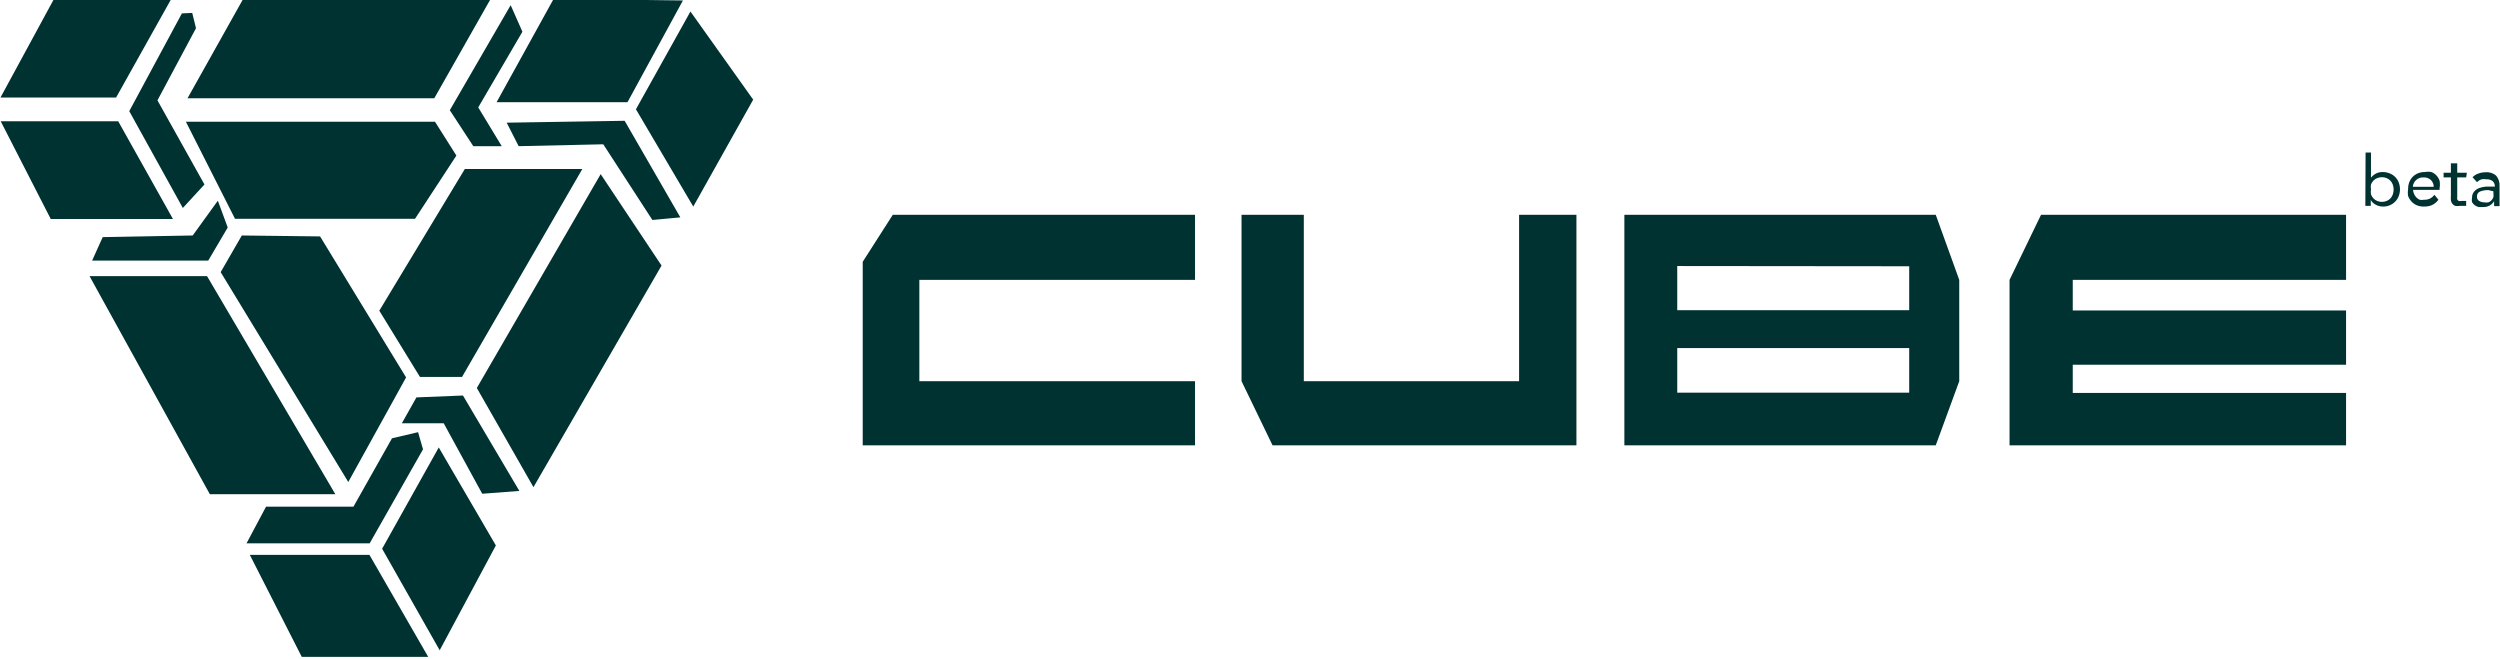
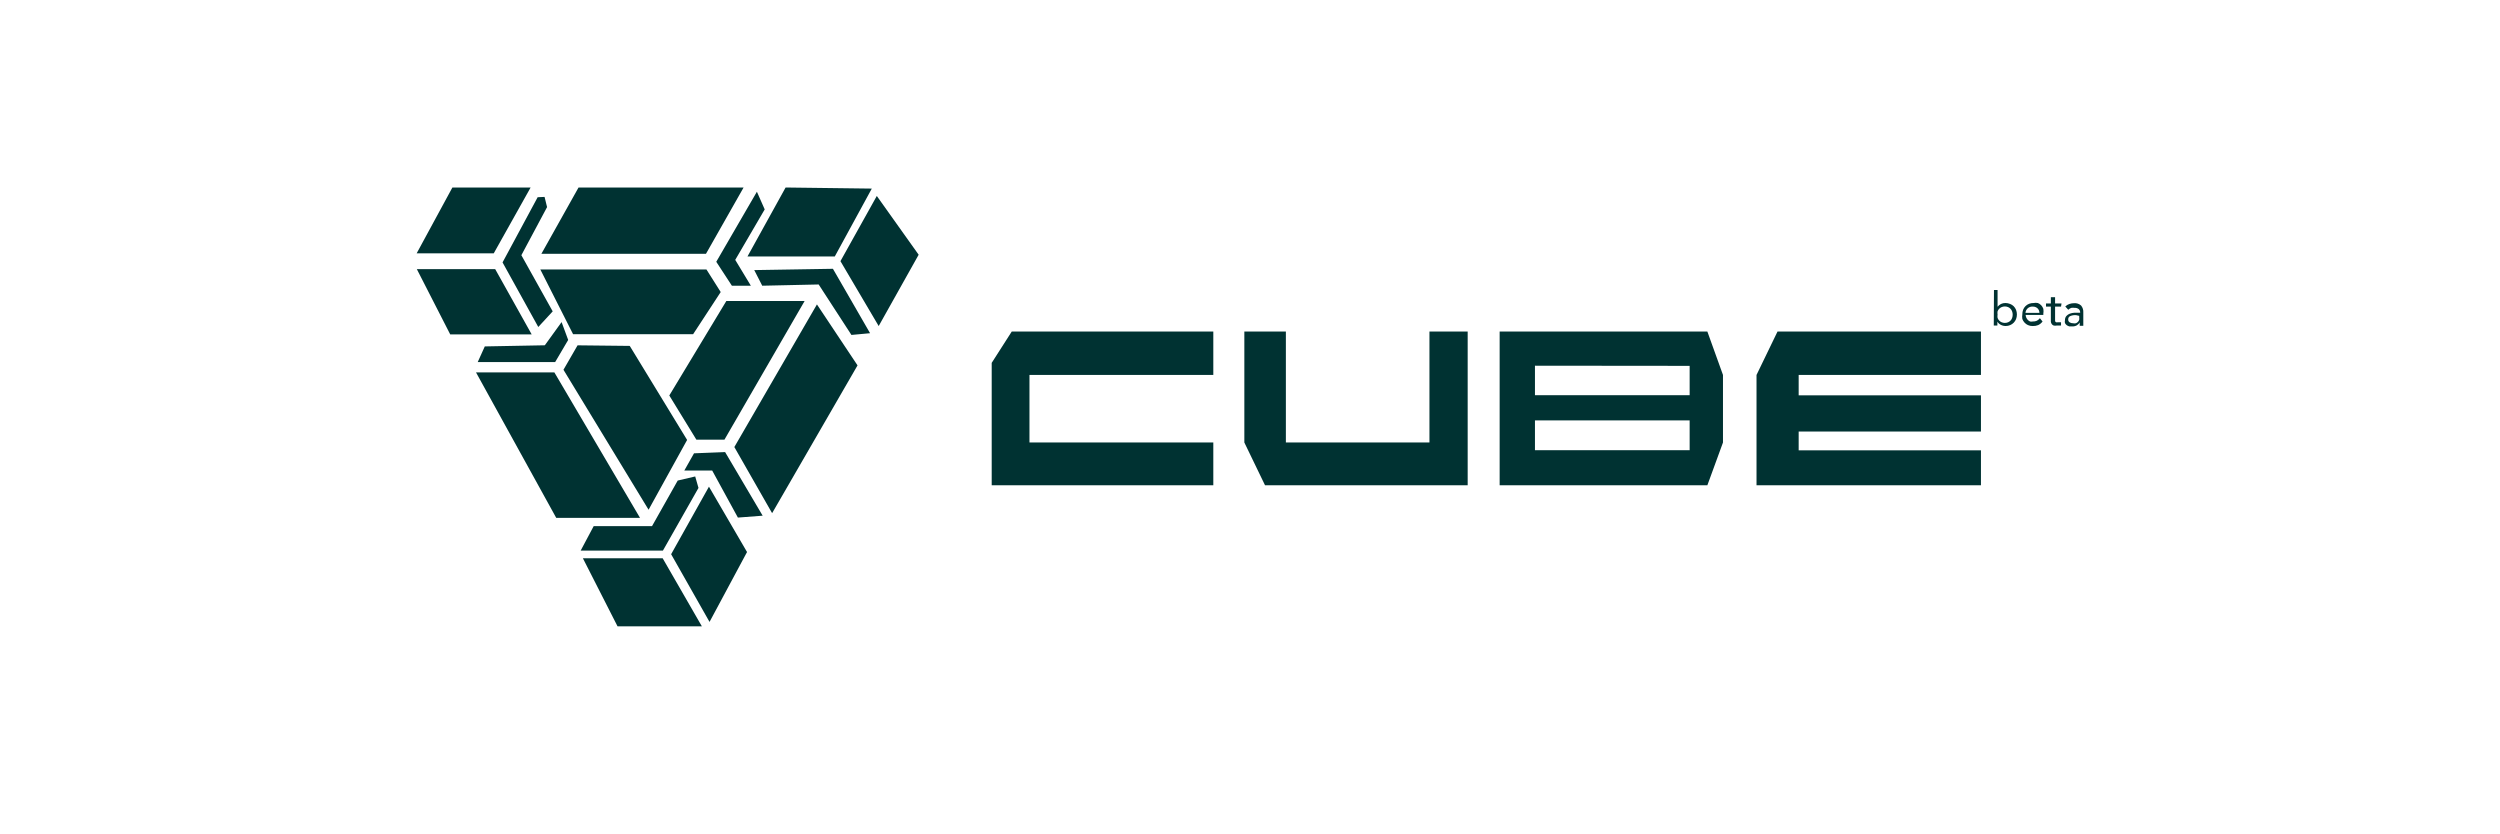
- <svg xmlns="http://www.w3.org/2000/svg" id="CUBE" viewBox="0 0 106.38 28.01">
-   <defs>
-     <style>.cls-1{fill:#003232;}</style>
-   </defs>
-   <path id="icon" class="cls-1" d="M140.5,84.07l-2.36,4.33h-5.57L135,84Zm.32.47-2.32,4.16,2.44,4.14,2.55-4.55ZM133,89.27l.51,1,3.6-.08,2.09,3.22,1.19-.11-2.37-4.11Zm-5.42,8,1.73,2.82h1.79l5.12-8.85h-5ZM137,91.46l-5.27,9.1,2.41,4.22,5.45-9.43Zm-7.84,9.5-.62,1.1h1.78l1.64,3,1.58-.12-2.4-4.06ZM121.79,84l-2.37,4.23h10.5l2.4-4.23Zm11.38.27-2.59,4.47,1,1.53h1.21l-1-1.65,1.88-3.22Zm-11.73,9.09h7.66l1.76-2.69-.91-1.44H119.35ZM113.74,84l-2.28,4.2h4.92l2.35-4.2Zm5.44.62-2.24,4.16,2.28,4.12.92-1-2-3.58,1.64-3.07-.16-.65Zm-5.58,8.75h5.2l-2.33-4.16h-5Zm2.21.77-.45,1h4.94l.83-1.41-.42-1.14-1.07,1.48Zm5.92-.07-.9,1.56,5.43,8.93,2.46-4.45-3.66-6Zm-1.48,1.73h-5l5.12,9.28h5.34Zm7.87,6.9-1.64,2.91h-3.72l-.83,1.56h5.24l2.27-4-.21-.73Zm-.42,4.7,2.45,4.32,2.39-4.46-2.43-4.17Zm-3.42,4.6h5.38l-2.5-4.34h-5.09Z" transform="translate(-111.44 -84.05)" />
-   <polygon id="c" class="cls-1" points="50.85 9.14 37.99 9.14 36.71 11.14 36.71 18.95 50.85 18.95 50.85 16.22 39.12 16.22 39.12 11.91 50.85 11.91 50.85 9.14" />
-   <polygon id="u" class="cls-1" points="52.83 9.14 52.83 16.22 54.15 18.95 67.08 18.95 67.08 9.14 64.64 9.14 64.64 16.22 55.48 16.22 55.48 9.14 52.83 9.14" />
-   <path id="b" class="cls-1" d="M193.81,93.19l1,2.77v4.31l-1,2.73H180.56V93.19Zm-11,2.18v1.88h9.87V95.38Zm0,3.49v1.9h9.87v-1.9Z" transform="translate(-111.44 -84.05)" />
-   <polygon id="e" class="cls-1" points="99.83 9.14 99.83 11.91 88.2 11.91 88.2 13.21 99.83 13.21 99.83 15.52 88.2 15.52 88.2 16.72 99.83 16.72 99.83 18.95 85.51 18.95 85.51 11.91 86.85 9.14 99.83 9.14" />
-   <g id="beta">
-     <path class="cls-1" d="M212.1,90.54h.23v1.07h0a.69.69,0,0,1,.22-.18.63.63,0,0,1,.28-.06.79.79,0,0,1,.3.06.66.66,0,0,1,.23.15.72.72,0,0,1,.15.23.83.83,0,0,1,0,.59.72.72,0,0,1-.15.23.67.67,0,0,1-.22.15.69.69,0,0,1-.28.06.65.65,0,0,1-.33-.08.53.53,0,0,1-.21-.2h0v.25h-.23Zm.23,1.57a.6.6,0,0,0,0,.21.47.47,0,0,0,.26.28.54.54,0,0,0,.41,0,.48.48,0,0,0,.16-.11.48.48,0,0,0,.1-.17.63.63,0,0,0,0-.41.47.47,0,0,0-.26-.28.54.54,0,0,0-.41,0,.47.47,0,0,0-.16.11.48.48,0,0,0-.1.16A.6.6,0,0,0,212.33,92.11Z" transform="translate(-111.44 -84.05)" />
-     <path class="cls-1" d="M215.2,92.55a.72.72,0,0,1-.28.23.88.88,0,0,1-.35.06.72.72,0,0,1-.3-.06.66.66,0,0,1-.22-.16.69.69,0,0,1-.14-.23.84.84,0,0,1,0-.29.81.81,0,0,1,.05-.3.69.69,0,0,1,.15-.23.67.67,0,0,1,.23-.15.76.76,0,0,1,.29-.05.72.72,0,0,1,.27,0,.58.58,0,0,1,.21.14.65.65,0,0,1,.14.23.94.94,0,0,1,0,.31v.08h-1.13a.51.51,0,0,0,.14.32.46.46,0,0,0,.14.1.43.43,0,0,0,.18,0,.56.56,0,0,0,.26-.05.58.58,0,0,0,.19-.16ZM215,92a.4.4,0,0,0-.12-.29.42.42,0,0,0-.31-.11.43.43,0,0,0-.46.4Z" transform="translate(-111.44 -84.05)" />
-     <path class="cls-1" d="M216.38,91.6H216v.7s0,.09,0,.13a.26.26,0,0,0,0,.1.16.16,0,0,0,.06.07.23.23,0,0,0,.12,0h.1l.1,0v.21l-.13,0h-.14a.51.51,0,0,1-.2,0,.27.27,0,0,1-.12-.09.34.34,0,0,1-.06-.15,1.34,1.34,0,0,1,0-.2V91.6h-.31v-.2h.31V91H216v.4h.41Z" transform="translate(-111.44 -84.05)" />
-     <path class="cls-1" d="M216.65,91.59a.66.66,0,0,1,.26-.16.91.91,0,0,1,.3-.05.59.59,0,0,1,.45.15.63.63,0,0,1,.14.45v.6s0,.08,0,.12,0,.08,0,.12h-.23a.5.5,0,0,1,0-.11s0-.07,0-.1h0a.55.55,0,0,1-.18.18.53.53,0,0,1-.28.07l-.2,0a.5.5,0,0,1-.17-.08.39.39,0,0,1-.11-.13.37.37,0,0,1,0-.18.39.39,0,0,1,.09-.27.54.54,0,0,1,.22-.15,1.08,1.08,0,0,1,.29-.06h.37v0a.29.29,0,0,0-.09-.23.38.38,0,0,0-.26-.08.69.69,0,0,0-.22,0,.53.53,0,0,0-.19.12Zm.68.55a.84.84,0,0,0-.36.06.21.21,0,0,0-.13.21.2.2,0,0,0,.09.19.41.41,0,0,0,.22.06.43.43,0,0,0,.18,0,.37.37,0,0,0,.13-.09.4.4,0,0,0,.08-.13.56.56,0,0,0,0-.16v-.09Z" transform="translate(-111.44 -84.05)" />
+ <svg xmlns="http://www.w3.org/2000/svg" width="240" height="80" viewBox="0 0 240 80">
+   <g id="cube" transform="translate(-140 -152)">
+     <rect id="矩形_19" data-name="矩形 19" width="240" height="80" transform="translate(140 152)" fill="none" />
+     <g id="CUBE-2" data-name="CUBE" transform="translate(179.98 170.05)">
+       <path id="icon" d="M155.153,84.105,151.6,90.62h-8.381L146.878,84Zm.481.707-3.491,6.259,3.671,6.229,3.837-6.846Zm-11.766,7.117.767,1.5,5.417-.12,3.145,4.845,1.79-.166-3.566-6.184Zm-8.155,12.037,2.6,4.243h2.693l7.7-13.316H141.19Zm14.173-8.742-7.929,13.692,3.626,6.349,8.2-14.188Zm-11.8,14.294-.933,1.655h2.678l2.467,4.514,2.377-.181L141.07,109.4ZM127,84l-3.566,6.364h15.8L142.846,84Zm17.122.406-3.9,6.725,1.5,2.3h1.821l-1.5-2.483,2.829-4.845ZM126.476,98.083H138l2.648-4.047-1.369-2.167H123.331ZM114.89,84l-3.43,6.319h7.4L122.4,84Zm8.185.933-3.37,6.259,3.43,6.2,1.384-1.5L121.511,90.5l2.468-4.619-.241-.978ZM114.68,98.1H122.5L119,91.839h-7.523ZM118,99.256l-.677,1.5h7.433l1.249-2.121-.632-1.715-1.61,2.227Zm8.907-.105-1.354,2.347,8.17,13.436,3.7-6.7-5.507-9.027Zm-2.227,2.6h-7.523l7.7,13.962H132.9Zm11.841,10.382-2.468,4.378h-5.6l-1.249,2.347H135.1l3.415-6.018-.316-1.1Zm-.632,7.072,3.686,6.5,3.6-6.71-3.656-6.274Zm-5.146,6.921h8.095l-3.761-6.53h-7.658Z" transform="translate(-111.44 -84.05)" fill="#003232" />
+       <path id="c" d="M57.985,9.14H38.636L36.71,12.149V23.9H57.985V19.792H40.336V13.308H57.985Z" transform="translate(18.513 4.637)" fill="#003232" />
+       <path id="u" d="M52.83,9.14V19.792L54.816,23.9H74.27V9.14H70.6V19.792H56.817V9.14Z" transform="translate(26.647 4.637)" fill="#003232" />
+       <path id="b" d="M200.5,93.19l1.5,4.168v6.485l-1.5,4.108H180.56V93.19Zm-16.55,3.28V99.3H198.8V96.485Zm0,5.251v2.859H198.8v-2.859Z" transform="translate(-76.574 -79.413)" fill="#003232" />
+       <path id="e" d="M107.056,9.14v4.168h-17.5v1.956h17.5v3.476h-17.5v1.805h17.5V23.9H85.51V13.308L87.526,9.14Z" transform="translate(43.136 4.637)" fill="#003232" />
+       <g id="beta" transform="translate(151.426 9.79)">
+         <path id="路径_504" data-name="路径 504" d="M212.105,90.54h.346v1.61h0a1.038,1.038,0,0,1,.331-.271.948.948,0,0,1,.421-.09,1.189,1.189,0,0,1,.451.09A.993.993,0,0,1,214,92.1a1.084,1.084,0,0,1,.226.346,1.249,1.249,0,0,1,0,.888,1.083,1.083,0,0,1-.226.346,1.008,1.008,0,0,1-.331.226,1.038,1.038,0,0,1-.421.09.978.978,0,0,1-.5-.12.8.8,0,0,1-.316-.3h0v.376h-.346Zm.346,2.362a.9.9,0,0,0,0,.316.707.707,0,0,0,.391.421.813.813,0,0,0,.617,0,.68.68,0,0,0,.391-.421.948.948,0,0,0,0-.617.707.707,0,0,0-.391-.421.812.812,0,0,0-.617,0,.707.707,0,0,0-.241.165.723.723,0,0,0-.15.241A.9.9,0,0,0,212.451,92.9Z" transform="translate(-212.09 -90.54)" fill="#003232" />
+         <path id="路径_505" data-name="路径 505" d="M215.857,93.152a1.083,1.083,0,0,1-.421.346,1.324,1.324,0,0,1-.527.09,1.084,1.084,0,0,1-.451-.09.993.993,0,0,1-.331-.241,1.038,1.038,0,0,1-.211-.346,1.263,1.263,0,0,1,0-.436,1.218,1.218,0,0,1,.075-.451,1.037,1.037,0,0,1,.226-.346,1.007,1.007,0,0,1,.346-.226,1.144,1.144,0,0,1,.436-.075,1.084,1.084,0,0,1,.406,0,.873.873,0,0,1,.316.211.977.977,0,0,1,.211.346,1.413,1.413,0,0,1,0,.466v.12h-1.7a.767.767,0,0,0,.211.481.692.692,0,0,0,.211.15.647.647,0,0,0,.271,0,.842.842,0,0,0,.391-.075.872.872,0,0,0,.286-.241Zm-.3-.828a.6.6,0,0,0-.181-.436.632.632,0,0,0-.466-.166.647.647,0,0,0-.692.6Z" transform="translate(-211.178 -90.128)" fill="#003232" />
+         <path id="路径_506" data-name="路径 506" d="M216.864,91.9h-.572v1.249a.392.392,0,0,0,0,.15.241.241,0,0,0,.09.105.346.346,0,0,0,.181,0h.3v.316h-.406a.767.767,0,0,1-.3,0,.406.406,0,0,1-.181-.135.511.511,0,0,1-.09-.226,2.013,2.013,0,0,1,0-.3V91.9h-.466v-.3h.466V91h.406v.6h.617Z" transform="translate(-210.41 -90.308)" fill="#003232" />
+         <path id="路径_507" data-name="路径 507" d="M216.666,91.7a.993.993,0,0,1,.391-.241,1.369,1.369,0,0,1,.451-.075.888.888,0,0,1,.677.226.948.948,0,0,1,.211.677v1.264h-.346a.754.754,0,0,1,0-.165v-.15h0a.827.827,0,0,1-.271.271.8.8,0,0,1-.421.105h-.3a.753.753,0,0,1-.256-.12.587.587,0,0,1-.166-.2.557.557,0,0,1,0-.271.587.587,0,0,1,.135-.406.813.813,0,0,1,.331-.226,1.625,1.625,0,0,1,.436-.09h.557a.436.436,0,0,0-.135-.346.572.572,0,0,0-.391-.12,1.038,1.038,0,0,0-.331,0,.8.8,0,0,0-.286.181Zm1.023.828a1.264,1.264,0,0,0-.542.09.316.316,0,0,0-.2.316.3.3,0,0,0,.135.286.617.617,0,0,0,.331.09.647.647,0,0,0,.271,0,.556.556,0,0,0,.2-.135.6.6,0,0,0,.12-.2.843.843,0,0,0,0-.241V92.6Z" transform="translate(-209.805 -90.117)" fill="#003232" />
+       </g>
+     </g>
  </g>
</svg>
